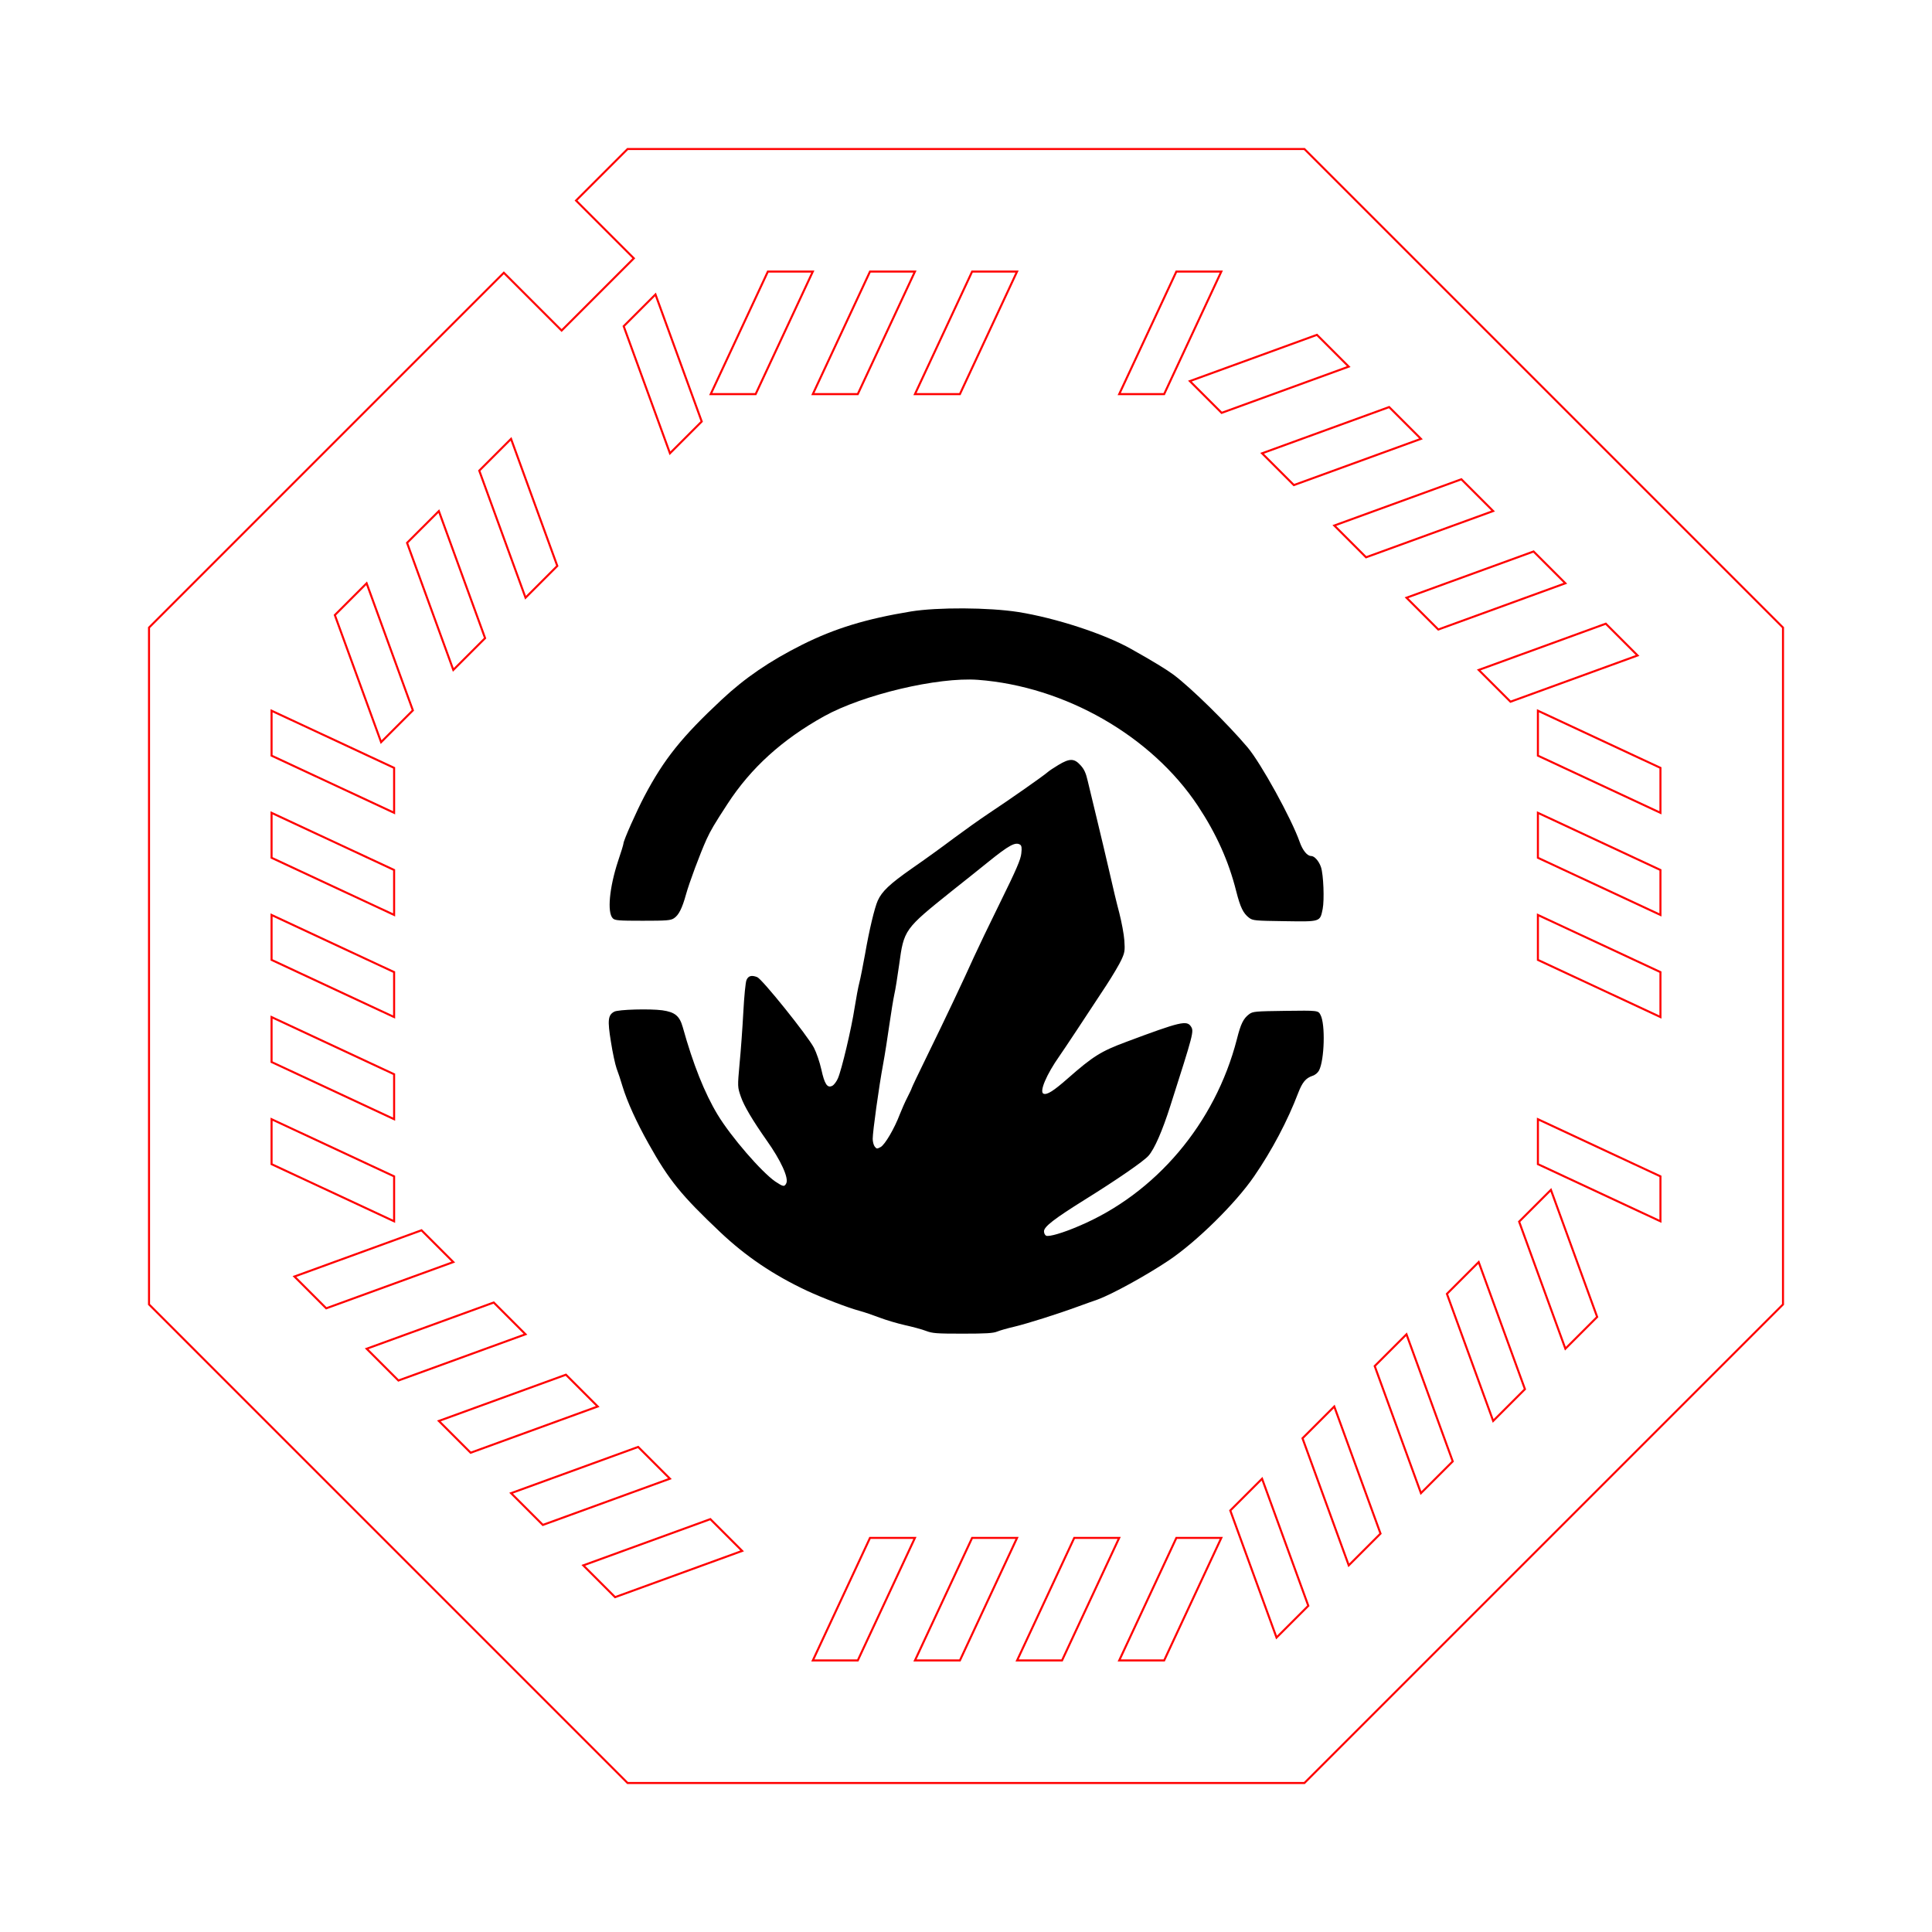
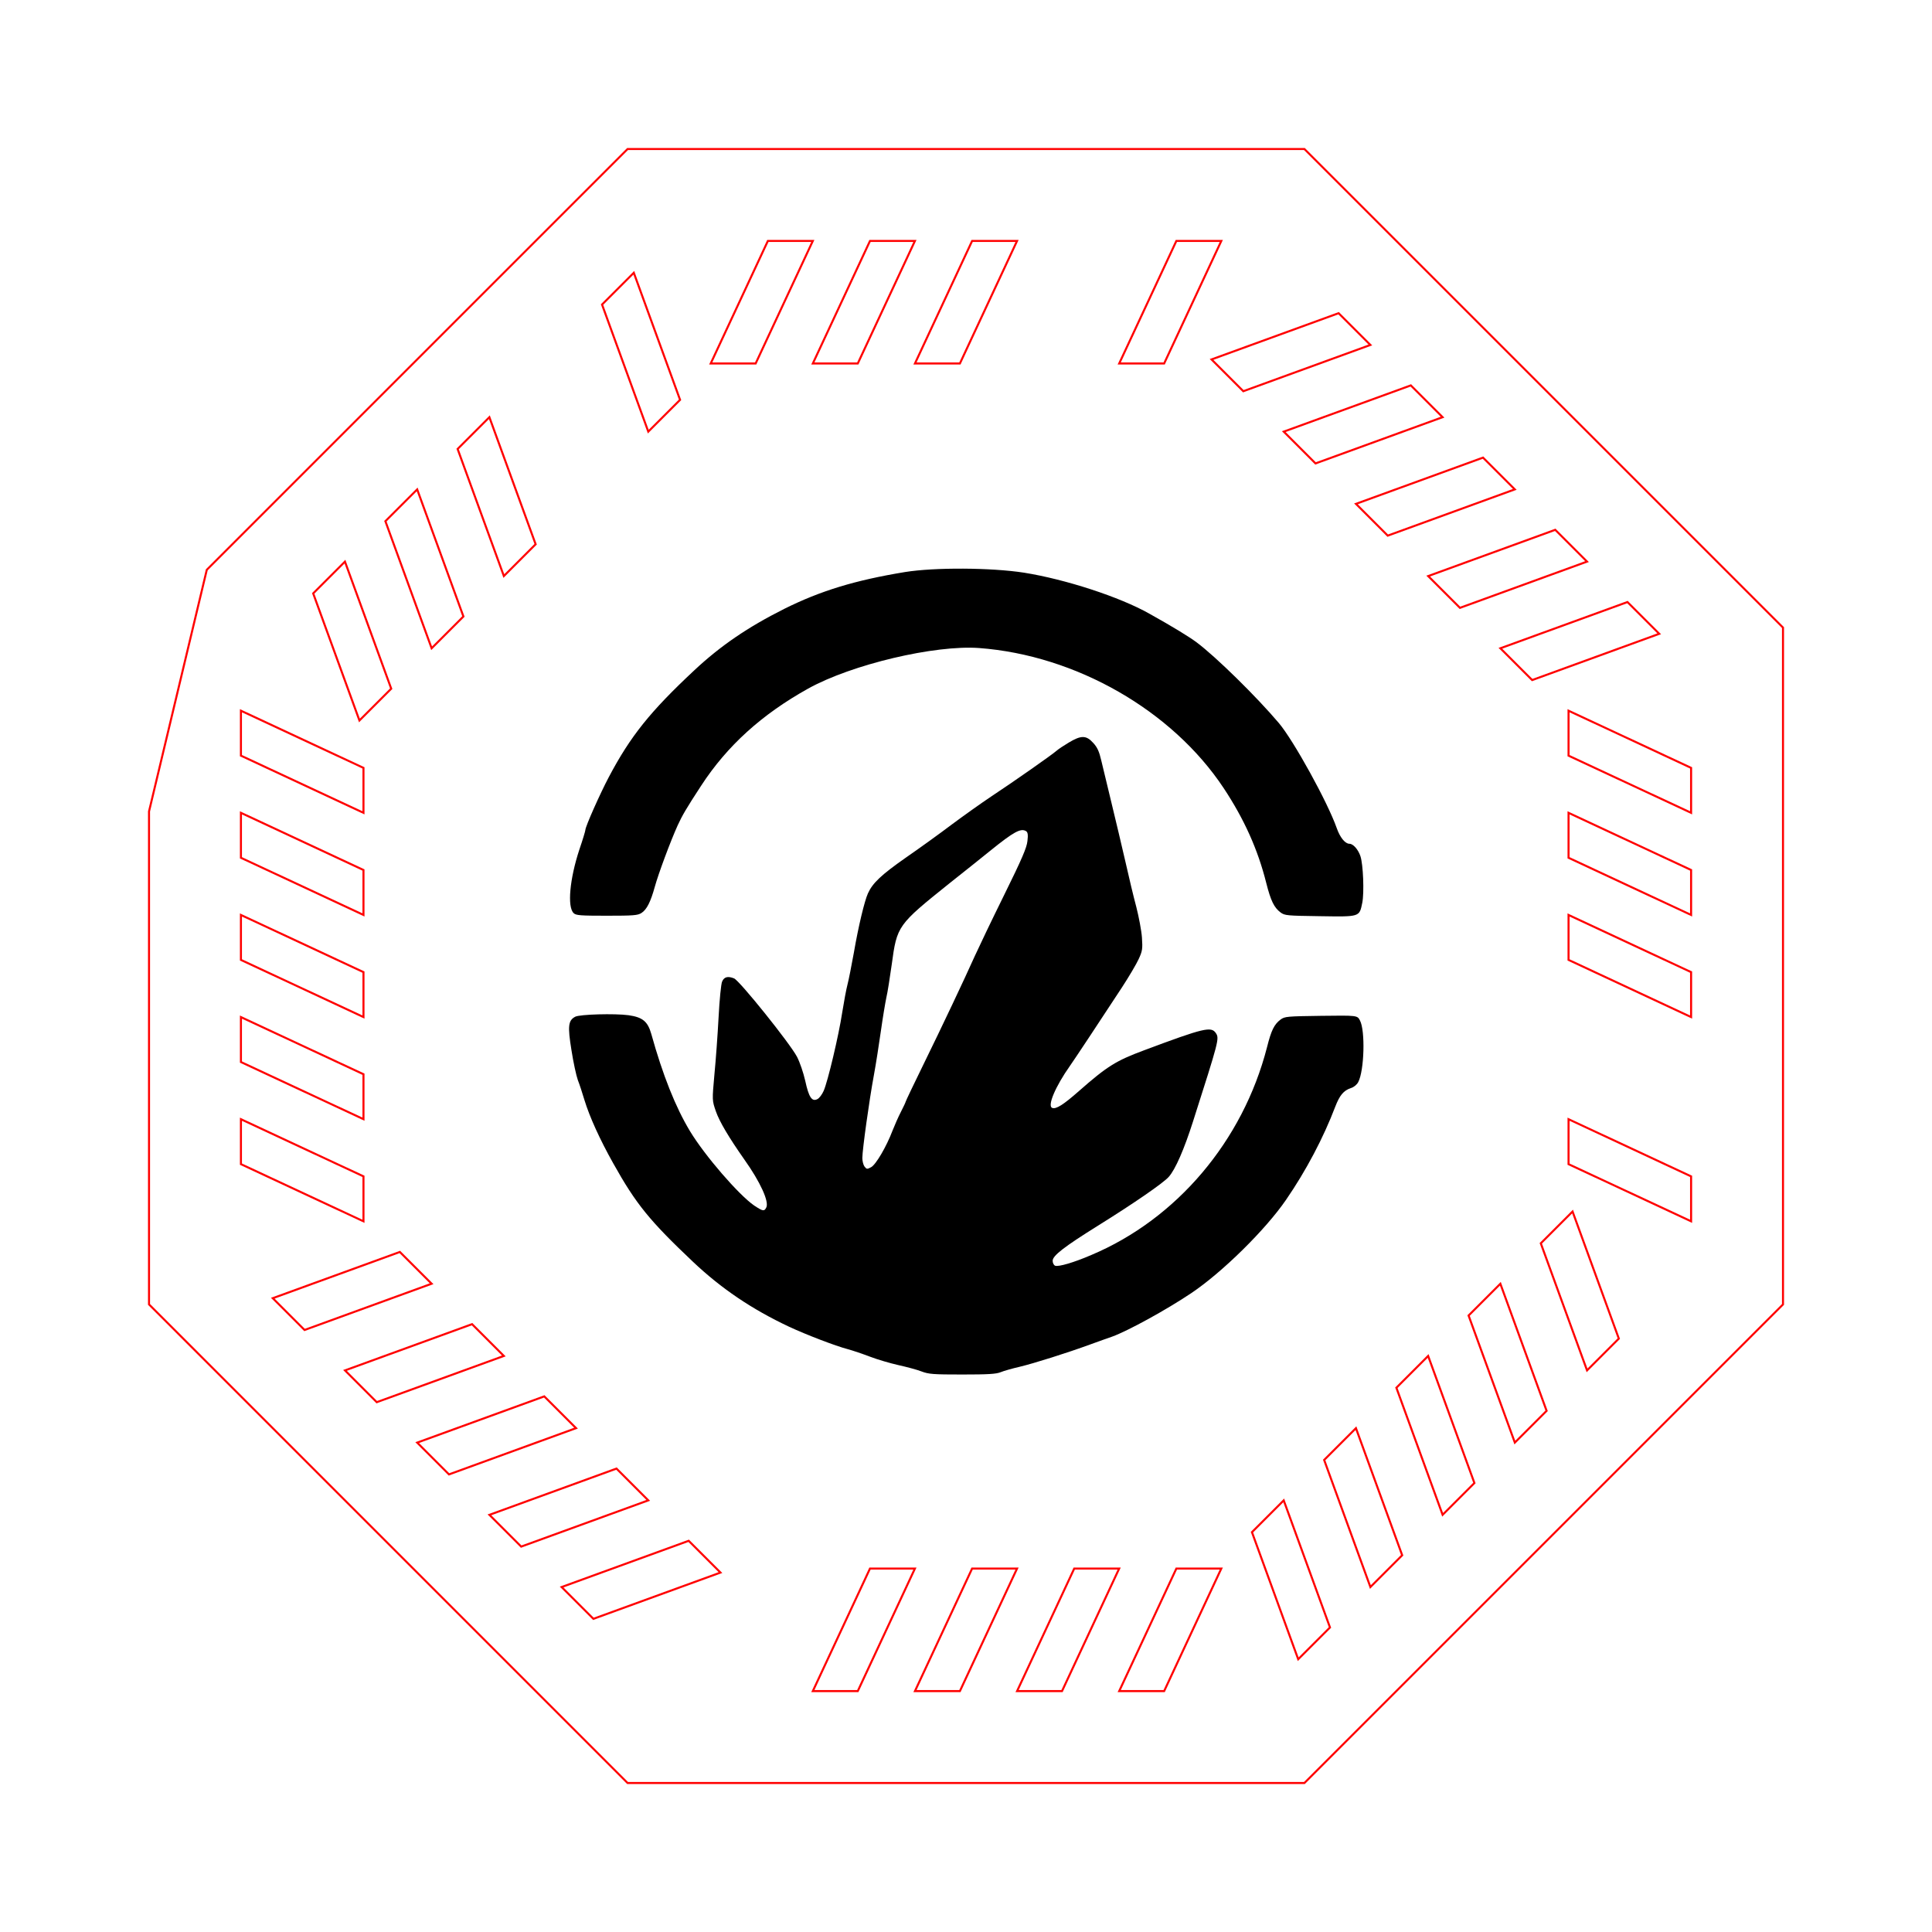
<svg xmlns="http://www.w3.org/2000/svg" width="94.591mm" height="94.591mm" viewBox="0 0 94.591 94.591">
  <style>
  .cut { fill: none; stroke: #ff0000; stroke-width: 0.1; }
  .mark { fill: none; stroke: #0000ff; stroke-width: 0.1; }
</style>
  <g id="E-crystalline">
-     <polygon points="30.727,7.296 63.864,7.296 87.296,30.727 87.296,63.864 63.864,87.296 30.727,87.296 7.296,63.864 7.296,30.727 24.668,13.355 27.497,16.183 31.032,12.647 28.204,9.819" class="cut" />
-     <polygon points="34.797,19.296 36.997,19.296 39.795,13.296 37.595,13.296" class="cut" />
-     <polygon points="39.797,19.296 41.997,19.296 44.795,13.296 42.595,13.296" class="cut" />
-     <polygon points="44.797,19.296 46.997,19.296 49.795,13.296 47.595,13.296" class="cut" />
-     <polygon points="54.797,19.296 56.997,19.296 59.795,13.296 57.595,13.296" class="cut" />
-     <polygon points="58.257,18.659 59.812,20.214 66.033,17.950 64.478,16.394" class="cut" />
-     <polygon points="61.792,22.194 63.348,23.750 69.569,21.486 68.013,19.930" class="cut" />
-     <polygon points="65.328,25.730 66.883,27.285 73.104,25.021 71.549,23.465" class="cut" />
-     <polygon points="68.863,29.265 70.419,30.821 76.640,28.557 75.084,27.001" class="cut" />
-     <polygon points="72.399,32.801 73.954,34.356 80.175,32.092 78.620,30.536" class="cut" />
-     <polygon points="75.296,34.797 75.296,36.997 81.296,39.795 81.296,37.595" class="cut" />
-     <polygon points="75.296,39.797 75.296,41.997 81.296,44.795 81.296,42.595" class="cut" />
-     <polygon points="75.296,44.797 75.296,46.997 81.296,49.795 81.296,47.595" class="cut" />
-     <polygon points="75.296,54.797 75.296,56.997 81.296,59.795 81.296,57.595" class="cut" />
-     <polygon points="75.933,58.257 74.377,59.812 76.641,66.033 78.197,64.478" class="cut" />
-     <polygon points="72.397,61.792 70.842,63.348 73.106,69.569 74.661,68.013" class="cut" />
-     <polygon points="68.862,65.328 67.306,66.883 69.570,73.104 71.126,71.549" class="cut" />
-     <polygon points="65.326,68.863 63.771,70.419 66.035,76.640 67.590,75.084" class="cut" />
-     <polygon points="61.791,72.399 60.235,73.954 62.499,80.175 64.055,78.620" class="cut" />
-     <polygon points="59.795,75.296 57.595,75.296 54.797,81.296 56.997,81.296" class="cut" />
-     <polygon points="54.795,75.296 52.595,75.296 49.797,81.296 51.997,81.296" class="cut" />
-     <polygon points="49.795,75.296 47.595,75.296 44.797,81.296 46.997,81.296" class="cut" />
-     <polygon points="44.795,75.296 42.595,75.296 39.797,81.296 41.997,81.296" class="cut" />
-     <polygon points="36.335,75.933 34.779,74.377 28.558,76.641 30.114,78.197" class="cut" />
-     <polygon points="32.799,72.397 31.244,70.842 25.023,73.106 26.578,74.661" class="cut" />
-     <polygon points="29.264,68.862 27.708,67.306 21.487,69.570 23.043,71.126" class="cut" />
-     <polygon points="25.728,65.326 24.173,63.771 17.952,66.035 19.507,67.590" class="cut" />
-     <polygon points="22.193,61.791 20.637,60.235 14.416,62.499 15.972,64.055" class="cut" />
-     <polygon points="19.296,59.795 19.296,57.595 13.296,54.797 13.296,56.997" class="cut" />
-     <polygon points="19.296,54.795 19.296,52.595 13.296,49.797 13.296,51.997" class="cut" />
-     <polygon points="19.296,49.795 19.296,47.595 13.296,44.797 13.296,46.997" class="cut" />
-     <polygon points="19.296,44.795 19.296,42.595 13.296,39.797 13.296,41.997" class="cut" />
-     <polygon points="19.296,39.795 19.296,37.595 13.296,34.797 13.296,36.997" class="cut" />
-     <polygon points="18.659,36.335 20.214,34.779 17.950,28.558 16.394,30.114" class="cut" />
-     <polygon points="22.194,32.799 23.750,31.244 21.486,25.023 19.930,26.578" class="cut" />
-     <polygon points="25.730,29.264 27.285,27.708 25.021,21.487 23.465,23.043" class="cut" />
-     <polygon points="32.801,22.193 34.356,20.637 32.092,14.416 30.536,15.972" class="cut" />
-     <svg x="29.296" y="29.296" width="36.000" height="36.000" viewBox="0 0 528 528">
+     <polygon points="30.727,7.296 63.864,7.296 87.296,30.727 87.296,63.864 63.864,87.296 30.727,87.296 7.296,63.864 7.296,39.727 10.124,27.899" class="cut" />
+     <polygon points="34.797,17.796 36.997,17.796 39.795,11.796 37.595,11.796" class="cut" />
+     <polygon points="39.797,17.796 41.997,17.796 44.795,11.796 42.595,11.796" class="cut" />
+     <polygon points="44.797,17.796 46.997,17.796 49.795,11.796 47.595,11.796" class="cut" />
+     <polygon points="54.797,17.796 56.997,17.796 59.795,11.796 57.595,11.796" class="cut" />
+     <polygon points="59.317,17.598 60.873,19.154 67.094,16.889 65.538,15.334" class="cut" />
+     <polygon points="62.853,21.133 64.408,22.689 70.629,20.425 69.074,18.869" class="cut" />
+     <polygon points="66.388,24.669 67.944,26.225 74.165,23.960 72.609,22.405" class="cut" />
+     <polygon points="69.924,28.205 71.480,29.760 77.701,27.496 76.145,25.940" class="cut" />
+     <polygon points="73.459,31.740 75.015,33.296 81.236,31.031 79.680,29.476" class="cut" />
+     <polygon points="76.796,34.797 76.796,36.997 82.796,39.795 82.796,37.595" class="cut" />
+     <polygon points="76.796,39.797 76.796,41.997 82.796,44.795 82.796,42.595" class="cut" />
+     <polygon points="76.796,44.797 76.796,46.997 82.796,49.795 82.796,47.595" class="cut" />
+     <polygon points="76.796,54.797 76.796,56.997 82.796,59.795 82.796,57.595" class="cut" />
+     <polygon points="76.993,59.317 75.438,60.873 77.702,67.094 79.258,65.538" class="cut" />
+     <polygon points="73.458,62.853 71.902,64.408 74.167,70.629 75.722,69.074" class="cut" />
+     <polygon points="69.922,66.388 68.367,67.944 70.631,74.165 72.187,72.609" class="cut" />
+     <polygon points="66.387,69.924 64.831,71.480 67.095,77.701 68.651,76.145" class="cut" />
+     <polygon points="62.851,73.459 61.296,75.015 63.560,81.236 65.116,79.680" class="cut" />
+     <polygon points="59.795,76.796 57.595,76.796 54.797,82.796 56.997,82.796" class="cut" />
+     <polygon points="54.795,76.796 52.595,76.796 49.797,82.796 51.997,82.796" class="cut" />
+     <polygon points="49.795,76.796 47.595,76.796 44.797,82.796 46.997,82.796" class="cut" />
+     <polygon points="44.795,76.796 42.595,76.796 39.797,82.796 41.997,82.796" class="cut" />
+     <polygon points="35.274,76.993 33.718,75.438 27.497,77.702 29.053,79.258" class="cut" />
+     <polygon points="31.739,73.458 30.183,71.902 23.962,74.167 25.518,75.722" class="cut" />
+     <polygon points="28.203,69.922 26.647,68.367 20.426,70.631 21.982,72.187" class="cut" />
+     <polygon points="24.668,66.387 23.112,64.831 16.891,67.095 18.446,68.651" class="cut" />
+     <polygon points="21.132,62.851 19.576,61.296 13.355,63.560 14.911,65.116" class="cut" />
+     <polygon points="17.796,59.795 17.796,57.595 11.796,54.797 11.796,56.997" class="cut" />
+     <polygon points="17.796,54.795 17.796,52.595 11.796,49.797 11.796,51.997" class="cut" />
+     <polygon points="17.796,49.795 17.796,47.595 11.796,44.797 11.796,46.997" class="cut" />
+     <polygon points="17.796,44.795 17.796,42.595 11.796,39.797 11.796,41.997" class="cut" />
+     <polygon points="17.796,39.795 17.796,37.595 11.796,34.797 11.796,36.997" class="cut" />
+     <polygon points="17.598,35.274 19.154,33.718 16.889,27.497 15.334,29.053" class="cut" />
+     <polygon points="21.133,31.739 22.689,30.183 20.425,23.962 18.869,25.518" class="cut" />
+     <polygon points="24.669,28.203 26.225,26.647 23.960,20.426 22.405,21.982" class="cut" />
+     <polygon points="31.740,21.132 33.296,19.576 31.031,13.355 29.476,14.911" class="cut" />
+     <svg x="27.296" y="27.296" width="40.000" height="40.000" viewBox="0 0 528 528">
      <g transform="translate(0,528) scale(0.1,-0.1)" fill="#000000" stroke="none">
        <path d="M2245 5186 c-322 -53 -545 -121 -780 -238 -235 -118 -411 -238 -580 -396 -287 -268 -414 -427 -554 -692 -56 -106 -151 -319 -151 -341 0 -6 -17 -63 -39 -127 -62 -189 -79 -369 -37 -410 15 -15 43 -17 214 -17 172 0 201 2 225 18 34 22 59 72 86 170 23 83 100 291 148 397 29 63 55 108 151 255 168 258 392 461 692 628 281 156 818 283 1105 262 626 -47 1247 -403 1580 -905 133 -201 221 -397 275 -612 30 -118 51 -160 93 -192 27 -20 43 -21 253 -24 261 -4 256 -6 275 87 13 65 6 247 -12 301 -15 44 -47 80 -71 80 -28 0 -61 41 -82 101 -59 168 -278 565 -374 679 -143 169 -405 427 -532 522 -47 35 -149 98 -305 185 -191 108 -541 222 -810 265 -213 33 -578 35 -770 4z M3304 4084 c-32 -19 -68 -43 -79 -53 -28 -25 -276 -199 -420 -294 -66 -44 -181 -126 -255 -181 -74 -56 -208 -153 -298 -215 -160 -112 -216 -165 -246 -232 -22 -49 -61 -210 -91 -384 -15 -82 -33 -175 -41 -205 -8 -30 -23 -111 -34 -180 -22 -146 -93 -446 -120 -507 -10 -23 -28 -47 -40 -53 -36 -19 -56 12 -79 118 -12 53 -35 120 -53 155 -47 89 -371 492 -407 507 -40 16 -64 10 -77 -20 -7 -14 -17 -117 -23 -230 -6 -113 -18 -280 -27 -371 -15 -167 -15 -167 9 -237 23 -67 85 -171 184 -312 104 -146 162 -274 142 -311 -13 -26 -22 -24 -78 13 -99 68 -319 322 -415 481 -93 154 -176 362 -250 628 -23 81 -56 108 -147 121 -89 12 -316 6 -345 -10 -45 -24 -49 -61 -24 -215 12 -78 31 -165 41 -193 11 -28 30 -86 43 -130 33 -108 99 -254 186 -409 148 -265 236 -372 516 -637 183 -173 380 -306 620 -419 114 -53 302 -125 379 -145 33 -9 98 -31 145 -49 47 -18 129 -42 182 -54 54 -12 122 -30 150 -41 47 -18 77 -20 264 -20 166 0 219 3 248 15 19 8 75 24 123 35 92 22 305 89 458 145 50 18 113 41 140 50 102 37 350 173 511 281 201 135 481 411 613 604 128 186 241 400 317 600 29 75 54 105 101 121 20 6 39 22 48 39 39 75 46 332 11 398 -17 33 -17 33 -251 30 -219 -3 -235 -4 -262 -24 -41 -31 -60 -68 -88 -180 -156 -605 -583 -1109 -1136 -1342 -114 -49 -211 -77 -233 -69 -9 4 -16 18 -16 32 0 33 72 89 293 227 230 143 423 276 457 315 43 48 100 179 157 358 167 523 171 536 148 571 -30 45 -75 35 -465 -111 -180 -67 -237 -102 -420 -263 -100 -88 -148 -119 -173 -109 -33 12 21 139 115 272 29 41 192 287 336 507 45 69 94 152 108 183 24 52 26 66 21 139 -3 44 -20 133 -36 196 -17 63 -49 196 -71 295 -23 99 -63 270 -90 380 -26 110 -56 233 -66 274 -13 56 -25 84 -52 113 -45 50 -78 50 -158 2z m-275 -573 c10 -7 13 -23 8 -63 -4 -42 -35 -115 -150 -348 -80 -162 -165 -340 -190 -395 -70 -156 -208 -448 -333 -703 -63 -128 -114 -236 -114 -239 0 -3 -14 -33 -31 -66 -17 -33 -41 -88 -54 -121 -39 -103 -107 -219 -138 -236 -26 -14 -29 -14 -43 4 -8 11 -14 36 -14 55 0 53 45 376 74 532 14 75 34 206 46 290 12 85 28 181 35 214 8 33 23 130 35 215 34 251 37 255 375 526 94 74 212 169 263 210 151 122 197 147 231 125z" />
      </g>
    </svg>
  </g>
</svg>
